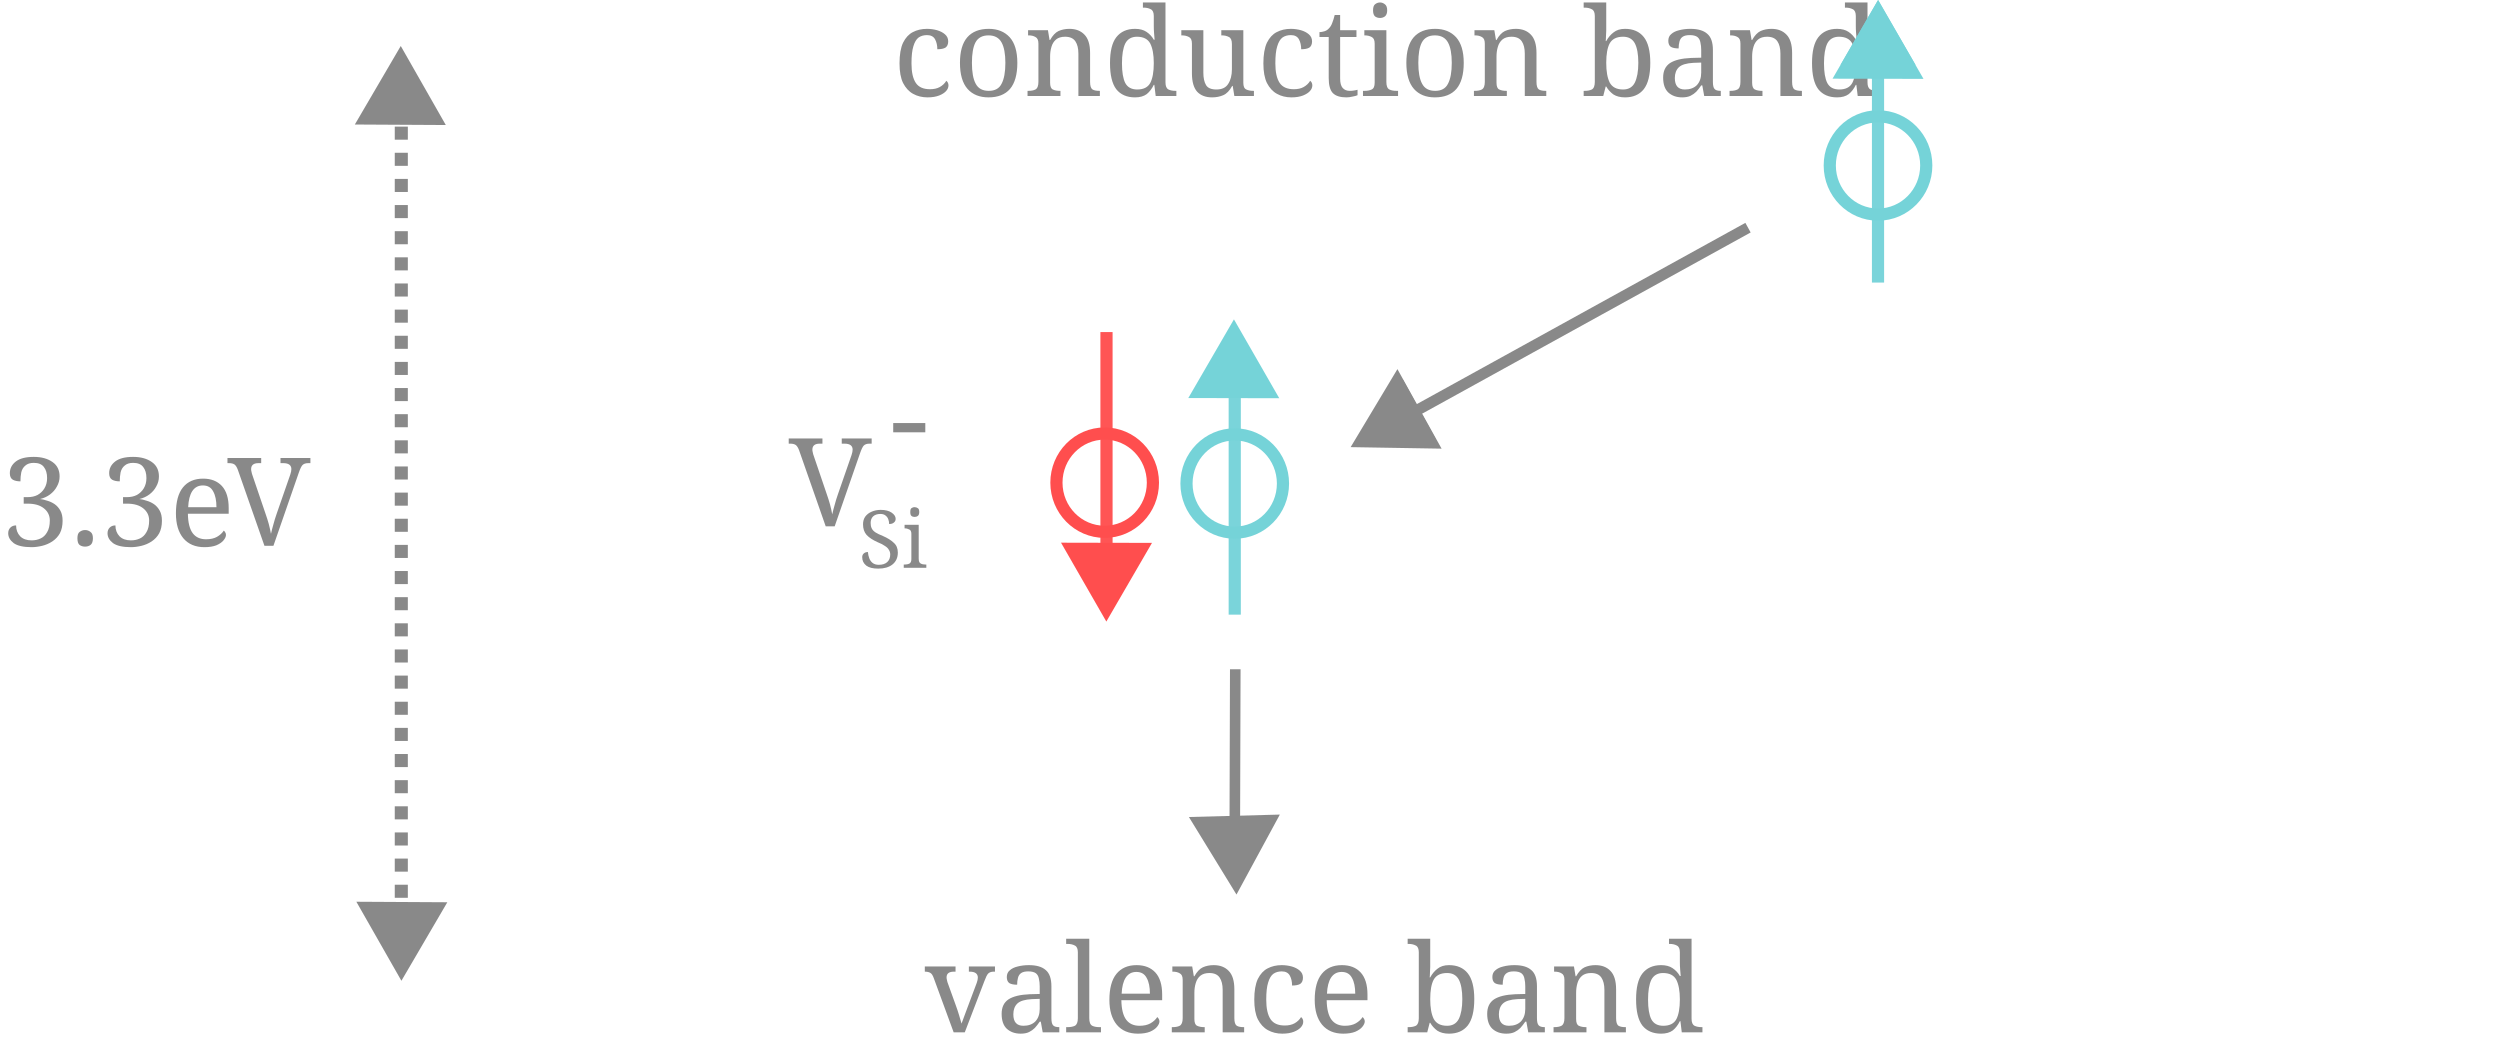
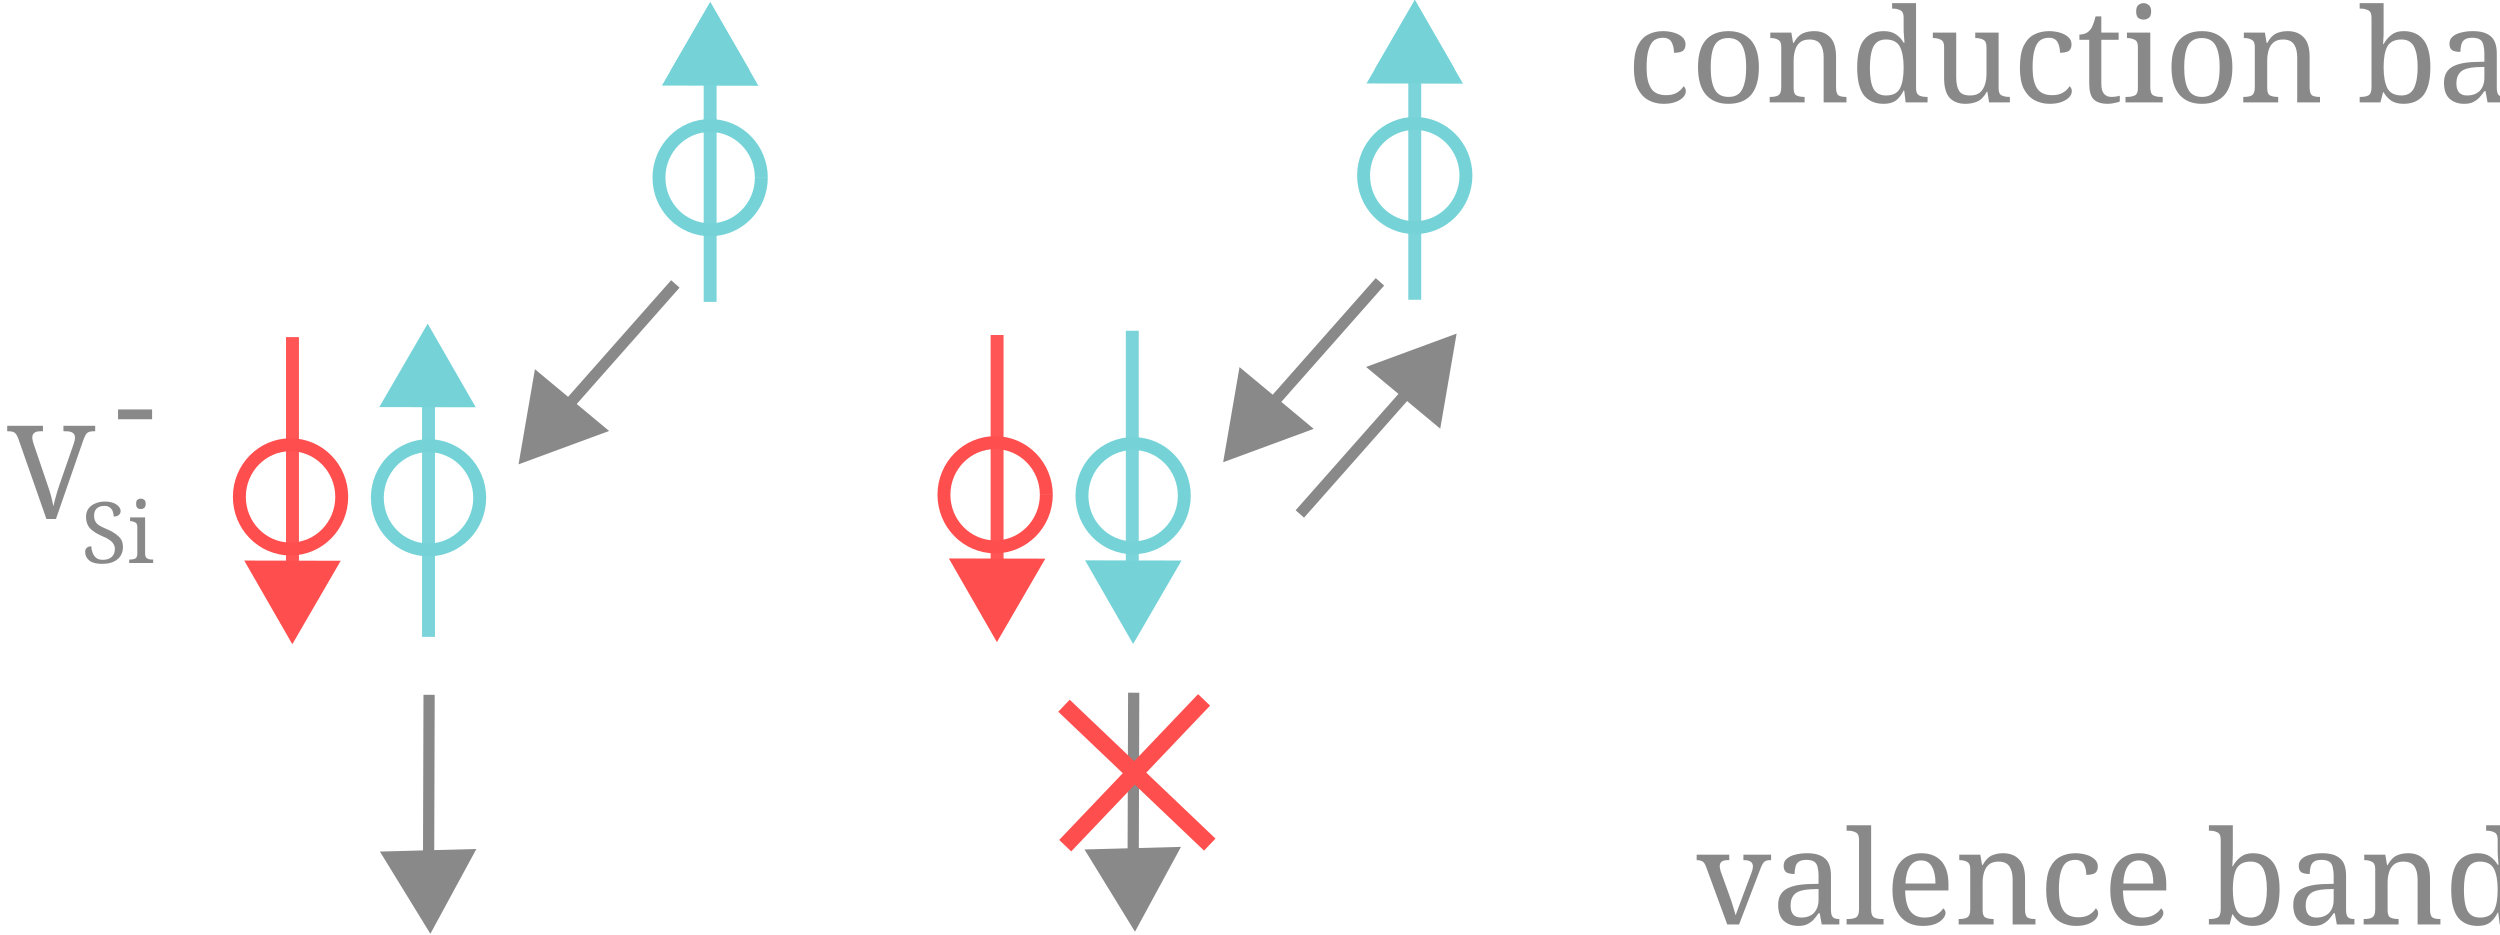
- <svg xmlns="http://www.w3.org/2000/svg" width="143.642mm" height="59.862mm" viewBox="0 0 143.642 59.862" version="1.1" id="svg1">
+ <svg xmlns="http://www.w3.org/2000/svg" width="135.401mm" height="50.62mm" viewBox="0 0 135.401 50.62" version="1.1" id="svg1">
  <defs id="defs1">
-     <marker style="overflow:visible" id="marker15" refX="0" refY="0" orient="auto-start-reverse" markerWidth="1" markerHeight="1" viewBox="0 0 1 1" preserveAspectRatio="xMidYMid">
-       <path transform="scale(0.5)" style="fill:context-stroke;fill-rule:evenodd;stroke:context-stroke;stroke-width:1pt" d="M 5.77,0 -2.88,5 V -5 Z" id="path15" />
-     </marker>
-     <marker style="overflow:visible" id="marker14" refX="0" refY="0" orient="auto-start-reverse" markerWidth="1" markerHeight="1" viewBox="0 0 1 1" preserveAspectRatio="xMidYMid">
-       <path transform="scale(0.5)" style="fill:context-stroke;fill-rule:evenodd;stroke:context-stroke;stroke-width:1pt" d="M 5.77,0 -2.88,5 V -5 Z" id="path14" />
-     </marker>
-     <marker style="overflow:visible" id="marker9" refX="0" refY="0" orient="auto-start-reverse" markerWidth="1" markerHeight="1" viewBox="0 0 1 1" preserveAspectRatio="xMidYMid">
-       <path transform="scale(0.5)" style="fill:context-stroke;fill-rule:evenodd;stroke:context-stroke;stroke-width:1pt" d="M 5.77,0 -2.88,5 V -5 Z" id="path9" />
-     </marker>
-     <marker style="overflow:visible" id="Triangle" refX="0" refY="0" orient="auto-start-reverse" markerWidth="1" markerHeight="1" viewBox="0 0 1 1" preserveAspectRatio="xMidYMid">
-       <path transform="scale(0.5)" style="fill:context-stroke;fill-rule:evenodd;stroke:context-stroke;stroke-width:1pt" d="M 5.77,0 -2.88,5 V -5 Z" id="path135" />
-     </marker>
-     <marker style="overflow:visible" id="Triangle-4" refX="0" refY="0" orient="auto-start-reverse" markerWidth="1" markerHeight="1" viewBox="0 0 1 1" preserveAspectRatio="xMidYMid">
-       <path transform="scale(0.5)" style="fill:context-stroke;fill-rule:evenodd;stroke:context-stroke;stroke-width:1pt" d="M 5.77,0 -2.88,5 V -5 Z" id="path135-7" />
-     </marker>
    <marker style="overflow:visible" id="Triangle-4-8" refX="0" refY="0" orient="auto-start-reverse" markerWidth="1" markerHeight="1" viewBox="0 0 1 1" preserveAspectRatio="xMidYMid">
      <path transform="scale(0.5)" style="fill:context-stroke;fill-rule:evenodd;stroke:context-stroke;stroke-width:1pt" d="M 5.77,0 -2.88,5 V -5 Z" id="path135-7-4" />
    </marker>
+     <marker style="overflow:visible" id="Triangle-4-8-7" refX="0" refY="0" orient="auto-start-reverse" markerWidth="1" markerHeight="1" viewBox="0 0 1 1" preserveAspectRatio="xMidYMid">
+       <path transform="scale(0.5)" style="fill:context-stroke;fill-rule:evenodd;stroke:context-stroke;stroke-width:1pt" d="M 5.77,0 -2.88,5 V -5 Z" id="path135-7-4-5" />
+     </marker>
  </defs>
-   <g id="layer1" transform="translate(-4.981521,-103.1396)">
-     <g id="layer1-0" transform="translate(-10.6471,61.27665)">
+   <g id="layer1" transform="translate(-7.242132,-103.4)">
+     <text xml:space="preserve" style="font-size:7.056px;font-family:serif;-inkscape-font-specification:serif;text-align:start;writing-mode:lr-tb;direction:ltr;text-anchor:start;fill:#969696;fill-opacity:1;stroke:#8e8e8e;stroke-width:0.906;stroke-dasharray:none;stroke-dashoffset:0;stroke-opacity:0" x="85.083" y="98.811" id="text4-9" transform="translate(-77.45034,32.69665)">
+       <tspan style="font-size:7.056px;fill:#898989;fill-opacity:1;stroke:#8e8e8e;stroke-width:0.906;stroke-dasharray:none;stroke-opacity:0" x="85.083" y="98.811" id="tspan5-7">V<tspan style="font-size:4.586px" id="tspan4" />
+       </tspan>
+     </text>
+     <text xml:space="preserve" style="font-size:4.586px;font-family:serif;-inkscape-font-specification:serif;text-align:start;writing-mode:lr-tb;direction:ltr;text-anchor:start;fill:#898989;fill-opacity:1;stroke:#ff4e4e;stroke-width:0;stroke-dasharray:none;stroke-dashoffset:0;stroke-opacity:1" x="89.086" y="101.195" id="text6" transform="translate(-77.45034,32.69665)">
+       <tspan id="tspan6" style="stroke-width:0" x="89.086" y="101.195">Si</tspan>
+     </text>
+     <text xml:space="preserve" style="font-size:7.056px;font-family:serif;-inkscape-font-specification:serif;text-align:start;writing-mode:lr-tb;direction:ltr;text-anchor:start;fill:#898989;fill-opacity:1;stroke:#ff4e4e;stroke-width:0;stroke-dasharray:none;stroke-dashoffset:0;stroke-opacity:1" x="90.914" y="95.065" id="text6-4" transform="translate(-77.45034,32.69665)">
+       <tspan id="tspan6-4" style="font-size:7.056px;stroke-width:0" x="90.914" y="95.065">-</tspan>
+     </text>
+     <text xml:space="preserve" style="font-size:7.056px;font-family:sans-serif;-inkscape-font-specification:sans-serif;text-align:start;writing-mode:lr-tb;direction:ltr;text-anchor:start;fill:#898989;fill-opacity:1;stroke:#8e8e8e;stroke-width:0;stroke-dasharray:none;stroke-dashoffset:0" x="67.775" y="100" id="text1">
+       <tspan id="tspan1" style="font-style:normal;font-variant:normal;font-weight:normal;font-stretch:normal;font-family:Serif;-inkscape-font-specification:Serif;fill:#898989;fill-opacity:1;stroke-width:0" x="67.775" y="100" />
+     </text>
+     <text xml:space="preserve" style="font-size:7.056px;font-family:serif;-inkscape-font-specification:serif;text-align:start;writing-mode:lr-tb;direction:ltr;text-anchor:start;fill:#000000;fill-opacity:1;stroke:#000000;stroke-width:0.906;stroke-dasharray:none;stroke-dashoffset:0;stroke-opacity:0" x="95.344" y="108.947" id="text4-3">
+       <tspan style="font-size:7.056px;fill:#898989;fill-opacity:1;stroke:#000000;stroke-width:0.906;stroke-dasharray:none;stroke-opacity:0" x="95.344" y="108.947" id="tspan5-8">conduction band</tspan>
+     </text>
+     <path style="fill:#898989;fill-opacity:1;stroke:#ff5555;stroke-width:0.7;stroke-dasharray:none;stroke-dashoffset:0;stroke-opacity:1" d="M 76.482,74.086 V 60.336" id="path1" transform="translate(-53.39888,61.32169)" />
+     <path style="fill:#898989;fill-opacity:1;stroke:#7ad4da;stroke-width:0.7;stroke-dasharray:none;stroke-dashoffset:0;stroke-opacity:1" d="M 83.85,62.822 V 76.572" id="path1-0" transform="translate(-53.39888,61.32169)" />
+     <path style="fill:#898989;fill-opacity:1;stroke:#7ad4da;stroke-width:0.7;stroke-dasharray:none;stroke-dashoffset:0;stroke-opacity:1;marker-start:url(#Triangle-4-8)" d="M 99.103,44.678 V 58.428" id="path1-0-0" transform="translate(-53.39888,61.32169)" />
+     <path style="fill:#898989;fill-opacity:0;stroke:#75d3d8;stroke-width:0.7;stroke-dasharray:none;stroke-dashoffset:0;stroke-opacity:1" id="path2" d="m 101.875,51.7 a 2.772,2.823 0 0 1 -2.772,2.823 2.772,2.823 0 0 1 -2.772,-2.823 2.772,2.823 0 0 1 2.772,-2.824 2.772,2.823 0 0 1 2.772,2.823" transform="translate(-53.39888,61.32169)" />
+     <path style="fill:#898989;fill-opacity:0;stroke:#75d3d8;stroke-width:0.7;stroke-dasharray:none;stroke-dashoffset:0;stroke-opacity:1" id="path2-9" d="m 86.622,69.039 a 2.772,2.823 0 0 1 -2.772,2.823 2.772,2.823 0 0 1 -2.772,-2.823 2.772,2.823 0 0 1 2.772,-2.824 2.772,2.823 0 0 1 2.772,2.823" transform="translate(-53.39888,61.32169)" />
+     <path style="fill:#898989;fill-opacity:0;stroke:#ff4e4e;stroke-width:0.7;stroke-dasharray:none;stroke-dashoffset:0;stroke-opacity:1" id="path2-9-9" d="m 79.149,68.99 a 2.772,2.823 0 0 1 -2.772,2.823 2.772,2.823 0 0 1 -2.772,-2.823 2.772,2.823 0 0 1 2.772,-2.824 2.772,2.823 0 0 1 2.772,2.823" transform="translate(-53.39888,61.32169)" />
+     <path style="fill:#898989;fill-opacity:0;stroke:#898989;stroke-width:0.608;stroke-dasharray:none;stroke-dashoffset:0;stroke-opacity:1" d="m 83.881,79.71 -0.032,10.58" id="path10" transform="translate(-53.39888,61.32169)" />
+     <g id="layer1-0" transform="translate(30.3686,52.29474)">
      <text xml:space="preserve" style="font-size:7.056px;font-family:serif;-inkscape-font-specification:serif;text-align:start;writing-mode:lr-tb;direction:ltr;text-anchor:start;fill:#969696;fill-opacity:1;stroke:#8e8e8e;stroke-width:0.906;stroke-dasharray:none;stroke-dashoffset:0;stroke-opacity:0" x="68.734" y="101.176" id="text4">
        <tspan style="font-size:7.056px;fill:#898989;fill-opacity:1;stroke:#8e8e8e;stroke-width:0.906;stroke-dasharray:none;stroke-opacity:0" x="68.734" y="101.176" id="tspan5">valence band</tspan>
      </text>
    </g>
-     <g id="layer1-0-2" transform="translate(-34.78319,34.56802)">
-       <text xml:space="preserve" style="font-size:7.056px;font-family:serif;-inkscape-font-specification:serif;text-align:start;writing-mode:lr-tb;direction:ltr;text-anchor:start;fill:#969696;fill-opacity:1;stroke:#8e8e8e;stroke-width:0.906;stroke-dasharray:none;stroke-dashoffset:0;stroke-opacity:0" x="85.083" y="98.811" id="text4-9">
-         <tspan style="font-size:7.056px;fill:#898989;fill-opacity:1;stroke:#8e8e8e;stroke-width:0.906;stroke-dasharray:none;stroke-opacity:0" x="85.083" y="98.811" id="tspan5-7">V<tspan style="font-size:4.586px" id="tspan4" />
-         </tspan>
-       </text>
-       <text xml:space="preserve" style="font-size:4.586px;font-family:serif;-inkscape-font-specification:serif;text-align:start;writing-mode:lr-tb;direction:ltr;text-anchor:start;fill:#898989;fill-opacity:1;stroke:#ff4e4e;stroke-width:0;stroke-dasharray:none;stroke-dashoffset:0;stroke-opacity:1" x="89.086" y="101.195" id="text6">
-         <tspan id="tspan6" style="stroke-width:0" x="89.086" y="101.195">Si</tspan>
-       </text>
-       <text xml:space="preserve" style="font-size:7.056px;font-family:serif;-inkscape-font-specification:serif;text-align:start;writing-mode:lr-tb;direction:ltr;text-anchor:start;fill:#898989;fill-opacity:1;stroke:#ff4e4e;stroke-width:0;stroke-dasharray:none;stroke-dashoffset:0;stroke-opacity:1" x="90.914" y="95.065" id="text6-4">
-         <tspan id="tspan6-4" style="font-size:7.056px;stroke-width:0" x="90.914" y="95.065">-</tspan>
-       </text>
-     </g>
-     <g id="layer1-0-7" transform="translate(-7.924676,61.8831)">
-       <text xml:space="preserve" style="font-size:7.056px;font-family:serif;-inkscape-font-specification:serif;text-align:start;writing-mode:lr-tb;direction:ltr;text-anchor:start;fill:#000000;fill-opacity:1;stroke:#000000;stroke-width:0.906;stroke-dasharray:none;stroke-dashoffset:0;stroke-opacity:0" x="64.201" y="46.772" id="text4-3">
-         <tspan style="font-size:7.056px;fill:#898989;fill-opacity:1;stroke:#000000;stroke-width:0.906;stroke-dasharray:none;stroke-opacity:0" x="64.201" y="46.772" id="tspan5-8">conduction band</tspan>
-       </text>
-       <path style="fill:#898989;fill-opacity:1;stroke:#ff5555;stroke-width:0.7;stroke-dasharray:none;stroke-dashoffset:0;stroke-opacity:1;marker-start:url(#Triangle)" d="M 76.482,74.086 V 60.336" id="path1" />
-       <path style="fill:#898989;fill-opacity:1;stroke:#7ad4da;stroke-width:0.7;stroke-dasharray:none;stroke-dashoffset:0;stroke-opacity:1;marker-start:url(#Triangle-4)" d="M 83.85,62.822 V 76.572" id="path1-0" />
-       <path style="fill:#898989;fill-opacity:1;stroke:#7ad4da;stroke-width:0.7;stroke-dasharray:none;stroke-dashoffset:0;stroke-opacity:1;marker-start:url(#Triangle-4-8)" d="M 120.811,43.742 V 57.492" id="path1-0-0" />
-       <path style="fill:#898989;fill-opacity:0;stroke:#75d3d8;stroke-width:0.7;stroke-dasharray:none;stroke-dashoffset:0;stroke-opacity:1" id="path2" d="m 123.583,50.764 a 2.772,2.823 0 0 1 -2.772,2.823 2.772,2.823 0 0 1 -2.772,-2.823 2.772,2.823 0 0 1 2.772,-2.824 2.772,2.823 0 0 1 2.772,2.823" />
-       <path style="fill:#898989;fill-opacity:0;stroke:#75d3d8;stroke-width:0.7;stroke-dasharray:none;stroke-dashoffset:0;stroke-opacity:1" id="path2-9" d="m 86.622,69.039 a 2.772,2.823 0 0 1 -2.772,2.823 2.772,2.823 0 0 1 -2.772,-2.823 2.772,2.823 0 0 1 2.772,-2.824 2.772,2.823 0 0 1 2.772,2.823" />
-       <path style="fill:#898989;fill-opacity:0;stroke:#ff4e4e;stroke-width:0.7;stroke-dasharray:none;stroke-dashoffset:0;stroke-opacity:1" id="path2-9-9" d="m 79.149,68.99 a 2.772,2.823 0 0 1 -2.772,2.823 2.772,2.823 0 0 1 -2.772,-2.823 2.772,2.823 0 0 1 2.772,-2.824 2.772,2.823 0 0 1 2.772,2.823" />
-       <path style="fill:#898989;fill-opacity:0;stroke:#898989;stroke-width:0.63;stroke-dasharray:none;stroke-dashoffset:0;stroke-opacity:1;marker-end:url(#marker9)" d="M 113.341,54.337 93.467,65.301" id="path3" />
-       <path style="fill:#898989;fill-opacity:0;stroke:#898989;stroke-width:0.608;stroke-dasharray:none;stroke-dashoffset:0;stroke-opacity:1" d="m 83.881,79.71 -0.032,10.58" id="path10" />
-     </g>
-     <path style="fill:#898989;fill-opacity:0;stroke:#898989;stroke-width:0.751;stroke-dasharray:0.751, 0.751;stroke-dashoffset:0;stroke-opacity:1;marker-start:url(#marker14);marker-end:url(#marker15)" d="m 28.039,108.913 v 47.558" id="path12" />
-     <text xml:space="preserve" style="font-style:normal;font-variant:normal;font-weight:normal;font-stretch:normal;font-size:7.056px;font-family:Serif;-inkscape-font-specification:Serif;text-align:start;writing-mode:lr-tb;direction:ltr;text-anchor:start;fill:#898989;fill-opacity:1;stroke:#898989;stroke-width:0.7;stroke-dasharray:0.661, 0.661;stroke-dashoffset:0;stroke-opacity:0" x="5.046" y="134.501" id="text15">
-       <tspan id="tspan15" style="fill:#898989;fill-opacity:1;stroke:#898989;stroke-width:0.7;stroke-opacity:0" x="5.046" y="134.501">3.3eV</tspan>
-     </text>
-     <rect style="fill:#f4ff10;fill-opacity:0;stroke:#898989;stroke-width:0;stroke-dasharray:none;stroke-dashoffset:0;stroke-opacity:1" id="rect4" width="21.56" height="58.751" x="127.064" y="103.14" />
-     <path style="fill:#ff4e4e;fill-opacity:1;stroke:#ff4e4e;stroke-width:0;stroke-dasharray:none;stroke-dashoffset:0;stroke-opacity:1" id="path4" d="m 54.146,123.902 -7.97,-3.218 -7.97,-3.218 6.772,-5.293 6.772,-5.293 1.198,8.511 z" transform="matrix(0.04302116,-0.3010028,0.3010028,0.04302116,31.5467,145.2995)" />
-     <path style="fill:#898989;fill-opacity:1;stroke:#ff4e4e;stroke-width:0;stroke-dasharray:none;stroke-dashoffset:0;stroke-opacity:1" id="path4-9" d="m 54.146,123.902 -7.97,-3.218 -7.97,-3.218 6.772,-5.293 6.772,-5.293 1.198,8.511 z" transform="matrix(0.2838147,-0.1090997,0.1090997,0.2838147,58.92546,99.66001)" />
-     <path style="fill:#898989;fill-opacity:1;stroke:#ff4e4e;stroke-width:0;stroke-dasharray:none;stroke-dashoffset:0;stroke-opacity:1" id="path4-9-1" d="m 54.146,123.902 -7.97,-3.218 -7.97,-3.218 6.772,-5.293 6.772,-5.293 1.198,8.511 z" transform="matrix(-0.2787993,0.1213443,-0.1213443,-0.2787993,103.4227,178.0559)" />
-     <path style="fill:#898989;fill-opacity:1;stroke:#ff4e4e;stroke-width:0;stroke-dasharray:none;stroke-dashoffset:0;stroke-opacity:1" id="path4-9-1-6" d="m 54.146,123.902 -7.97,-3.218 -7.97,-3.218 6.772,-5.293 6.772,-5.293 1.198,8.511 z" transform="matrix(-0.2825753,0.1122705,-0.1122705,-0.2825753,54.66793,183.8838)" />
-     <path style="fill:#898989;fill-opacity:1;stroke:#ff4e4e;stroke-width:0;stroke-dasharray:none;stroke-dashoffset:0;stroke-opacity:1" id="path4-9-1-6-0" d="m 54.146,123.902 -7.97,-3.218 -7.97,-3.218 6.772,-5.293 6.772,-5.293 1.198,8.511 z" transform="matrix(0.2825753,-0.1122705,0.1122705,0.2825753,1.385193,81.39036)" />
-     <path style="fill:#75d3d8;fill-opacity:1;stroke:#75d3d8;stroke-width:0;stroke-dasharray:none;stroke-dashoffset:0;stroke-opacity:1" id="path4-8" d="m 54.146,123.902 -7.97,-3.218 -7.97,-3.218 6.772,-5.293 6.772,-5.293 1.198,8.511 z" transform="matrix(-0.04302116,0.3010028,-0.3010028,-0.04302116,112.8812,115.042)" />
-     <path style="fill:#75d3d8;fill-opacity:1;stroke:#75d3d8;stroke-width:0;stroke-dasharray:none;stroke-dashoffset:0;stroke-opacity:1" id="path4-8-6" d="m 54.146,123.902 -7.97,-3.218 -7.97,-3.218 6.772,-5.293 6.772,-5.293 1.198,8.511 z" transform="matrix(-0.04302116,0.3010028,-0.3010028,-0.04302116,149.8972,96.69298)" />
+     <g id="layer1-0-2" transform="translate(-77.45034,32.69665)" />
+     <g id="layer1-0-7" transform="translate(-53.39888,61.32169)" />
+     <path style="fill:#ff4e4e;fill-opacity:1;stroke:#ff4e4e;stroke-width:0;stroke-dasharray:none;stroke-dashoffset:0;stroke-opacity:1" id="path4" d="m 54.146,123.902 -7.97,-3.218 -7.97,-3.218 6.772,-5.293 6.772,-5.293 1.198,8.511 z" transform="matrix(0.04302116,-0.3010028,0.3010028,0.04302116,-13.9275,144.7381)" />
+     <path style="fill:#898989;fill-opacity:1;stroke:#ff4e4e;stroke-width:0;stroke-dasharray:none;stroke-dashoffset:0;stroke-opacity:1" id="path4-9-1" d="m 54.146,123.902 -7.97,-3.218 -7.97,-3.218 6.772,-5.293 6.772,-5.293 1.198,8.511 z" transform="matrix(-0.2787993,0.1213443,-0.1213443,-0.2787993,57.94854,177.4945)" />
+     <path style="fill:#898989;fill-opacity:0;stroke:#898989;stroke-width:0.608;stroke-dasharray:none;stroke-dashoffset:0;stroke-opacity:1" d="m 43.819,118.778 -7.007,7.927" id="path10-8" />
+     <path style="fill:#898989;fill-opacity:1;stroke:#ff4e4e;stroke-width:0;stroke-dasharray:none;stroke-dashoffset:0;stroke-opacity:1" id="path4-9-1-4" d="m 54.146,123.902 -7.97,-3.218 -7.97,-3.218 6.772,-5.293 6.772,-5.293 1.198,8.511 z" transform="matrix(-0.2895341,-0.09286282,0.09286282,-0.2895341,40.38524,164.2993)" />
+     <path style="fill:#75d3d8;fill-opacity:1;stroke:#75d3d8;stroke-width:0;stroke-dasharray:none;stroke-dashoffset:0;stroke-opacity:1" id="path4-8" d="m 54.146,123.902 -7.97,-3.218 -7.97,-3.218 6.772,-5.293 6.772,-5.293 1.198,8.511 z" transform="matrix(-0.04302116,0.3010028,-0.3010028,-0.04302116,67.40702,114.4806)" />
+     <path style="fill:#75d3d8;fill-opacity:1;stroke:#75d3d8;stroke-width:0;stroke-dasharray:none;stroke-dashoffset:0;stroke-opacity:1" id="path4-8-6" d="m 54.146,123.902 -7.97,-3.218 -7.97,-3.218 6.772,-5.293 6.772,-5.293 1.198,8.511 z" transform="matrix(-0.04302116,0.3010028,-0.3010028,-0.04302116,82.71511,97.06726)" />
+     <path style="fill:#898989;fill-opacity:1;stroke:#ff5555;stroke-width:0.7;stroke-dasharray:none;stroke-dashoffset:0;stroke-opacity:1" d="M 61.245,135.294 V 121.544" id="path1-7" />
+     <path style="fill:#898989;fill-opacity:1;stroke:#7ad4da;stroke-width:0.7;stroke-dasharray:none;stroke-dashoffset:0;stroke-opacity:1" d="M 68.567,135.063 V 121.314" id="path1-0-5" />
+     <path style="fill:#898989;fill-opacity:1;stroke:#7ad4da;stroke-width:0.7;stroke-dasharray:none;stroke-dashoffset:0;stroke-opacity:1;marker-start:url(#Triangle-4-8-7)" d="m 83.866,105.886 v 13.75" id="path1-0-0-3" />
+     <path style="fill:#898989;fill-opacity:0;stroke:#75d3d8;stroke-width:0.7;stroke-dasharray:none;stroke-dashoffset:0;stroke-opacity:1" id="path2-2" d="m 86.638,112.908 a 2.772,2.823 0 0 1 -2.772,2.823 2.772,2.823 0 0 1 -2.772,-2.823 2.772,2.823 0 0 1 2.772,-2.824 2.772,2.823 0 0 1 2.772,2.823" />
+     <path style="fill:#898989;fill-opacity:0;stroke:#75d3d8;stroke-width:0.7;stroke-dasharray:none;stroke-dashoffset:0;stroke-opacity:1" id="path2-9-7" d="m 71.385,130.247 a 2.772,2.823 0 0 1 -2.772,2.823 2.772,2.823 0 0 1 -2.772,-2.823 2.772,2.823 0 0 1 2.772,-2.824 2.772,2.823 0 0 1 2.772,2.823" />
+     <path style="fill:#898989;fill-opacity:0;stroke:#ff4e4e;stroke-width:0.7;stroke-dasharray:none;stroke-dashoffset:0;stroke-opacity:1" id="path2-9-9-6" d="m 63.911,130.197 a 2.772,2.823 0 0 1 -2.772,2.823 2.772,2.823 0 0 1 -2.772,-2.823 2.772,2.823 0 0 1 2.772,-2.824 2.772,2.823 0 0 1 2.772,2.823" />
+     <path style="fill:#898989;fill-opacity:0;stroke:#898989;stroke-width:0.608;stroke-dasharray:none;stroke-dashoffset:0;stroke-opacity:1" d="m 68.643,140.917 -0.032,10.58" id="path10-2" />
+     <g id="layer1-0-2-2" transform="translate(-39.28911,32.58278)" />
+     <path style="fill:#ff4e4e;fill-opacity:1;stroke:#ff4e4e;stroke-width:0;stroke-dasharray:none;stroke-dashoffset:0;stroke-opacity:1" id="path4-2" d="m 54.146,123.902 -7.97,-3.218 -7.97,-3.218 6.772,-5.293 6.772,-5.293 1.198,8.511 z" transform="matrix(0.04302116,-0.3010028,0.3010028,0.04302116,24.23373,144.6243)" />
+     <path style="fill:#898989;fill-opacity:1;stroke:#ff4e4e;stroke-width:0;stroke-dasharray:none;stroke-dashoffset:0;stroke-opacity:1" id="path4-9-1-8" d="m 54.146,123.902 -7.97,-3.218 -7.97,-3.218 6.772,-5.293 6.772,-5.293 1.198,8.511 z" transform="matrix(-0.2787993,0.1213443,-0.1213443,-0.2787993,96.10977,177.3806)" />
+     <path style="fill:#898989;fill-opacity:0;stroke:#898989;stroke-width:0.608;stroke-dasharray:none;stroke-dashoffset:0;stroke-opacity:1" d="m 81.98,118.664 -7.007,7.927" id="path10-8-0" />
+     <path style="fill:#898989;fill-opacity:1;stroke:#ff4e4e;stroke-width:0;stroke-dasharray:none;stroke-dashoffset:0;stroke-opacity:1" id="path4-9-1-4-5" d="m 54.146,123.902 -7.97,-3.218 -7.97,-3.218 6.772,-5.293 6.772,-5.293 1.198,8.511 z" transform="matrix(-0.2895341,-0.09286282,0.09286282,-0.2895341,78.54647,164.1854)" />
+     <path style="fill:#898989;fill-opacity:0;stroke:#898989;stroke-width:0.608;stroke-dasharray:none;stroke-dashoffset:0;stroke-opacity:1" d="m 77.641,131.237 7.007,-7.927" id="path10-8-0-1" />
+     <path style="fill:#898989;fill-opacity:1;stroke:#ff4e4e;stroke-width:0;stroke-dasharray:none;stroke-dashoffset:0;stroke-opacity:1" id="path4-9-1-4-5-5" d="m 54.146,123.902 -7.97,-3.218 -7.97,-3.218 6.772,-5.293 6.772,-5.293 1.198,8.511 z" transform="matrix(0.2895341,0.09286282,-0.09286282,0.2895341,81.07509,85.71584)" />
+     <path style="fill:#75d3d8;fill-opacity:1;stroke:#75d3d8;stroke-width:0;stroke-dasharray:none;stroke-dashoffset:0;stroke-opacity:1" id="path4-8-0" d="m 54.146,123.902 -7.97,-3.218 -7.97,-3.218 6.772,-5.293 6.772,-5.293 1.198,8.511 z" transform="matrix(0.04302116,-0.3010028,0.3010028,0.04302116,31.61154,144.7266)" />
+     <path style="fill:#75d3d8;fill-opacity:1;stroke:#75d3d8;stroke-width:0;stroke-dasharray:none;stroke-dashoffset:0;stroke-opacity:1" id="path4-8-6-6" d="m 54.146,123.902 -7.97,-3.218 -7.97,-3.218 6.772,-5.293 6.772,-5.293 1.198,8.511 z" transform="matrix(-0.04302116,0.3010028,-0.3010028,-0.04302116,120.8763,96.95338)" />
+     <path style="fill:#898989;fill-opacity:0;stroke:#ff4e4e;stroke-width:0.9;stroke-dasharray:none;stroke-dashoffset:0;stroke-opacity:1" d="m 64.867,141.622 7.896,7.522 z" id="path7" />
+     <path style="fill:#898989;fill-opacity:0;stroke:#ff4e4e;stroke-width:0.9;stroke-dasharray:none;stroke-dashoffset:0;stroke-opacity:1" d="m 72.456,141.306 -7.522,7.896 z" id="path7-6" />
  </g>
</svg>
